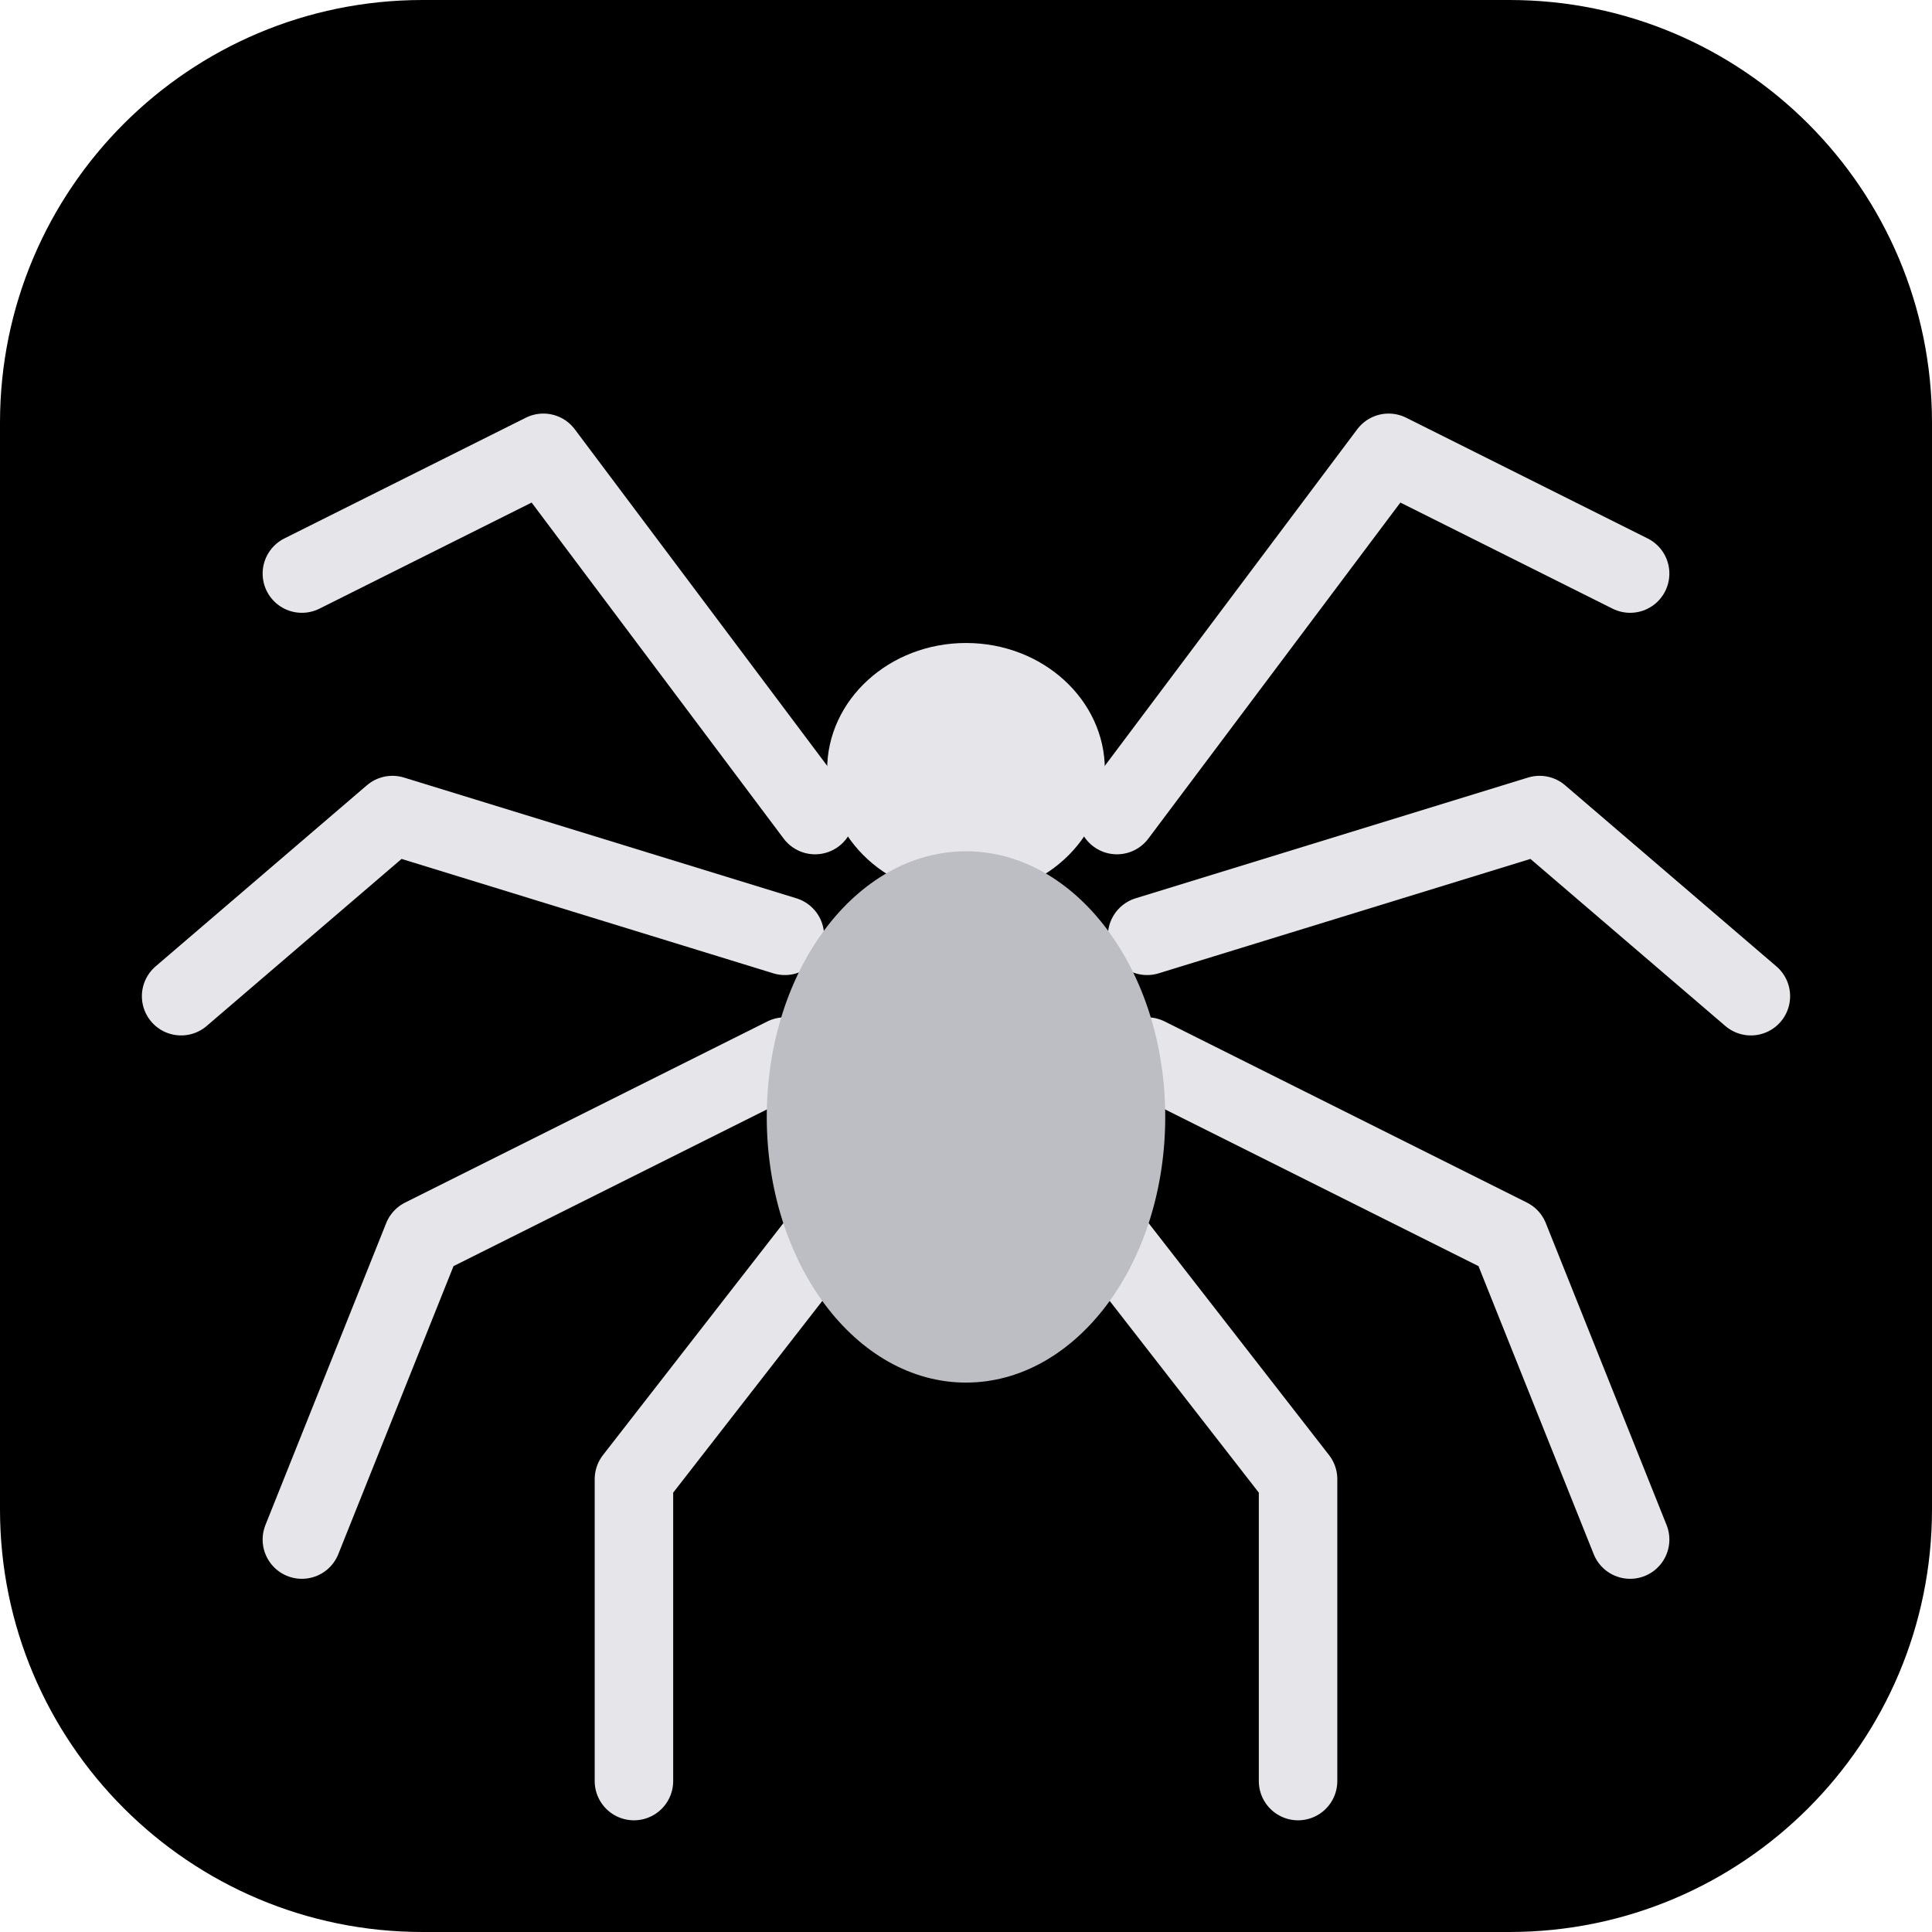
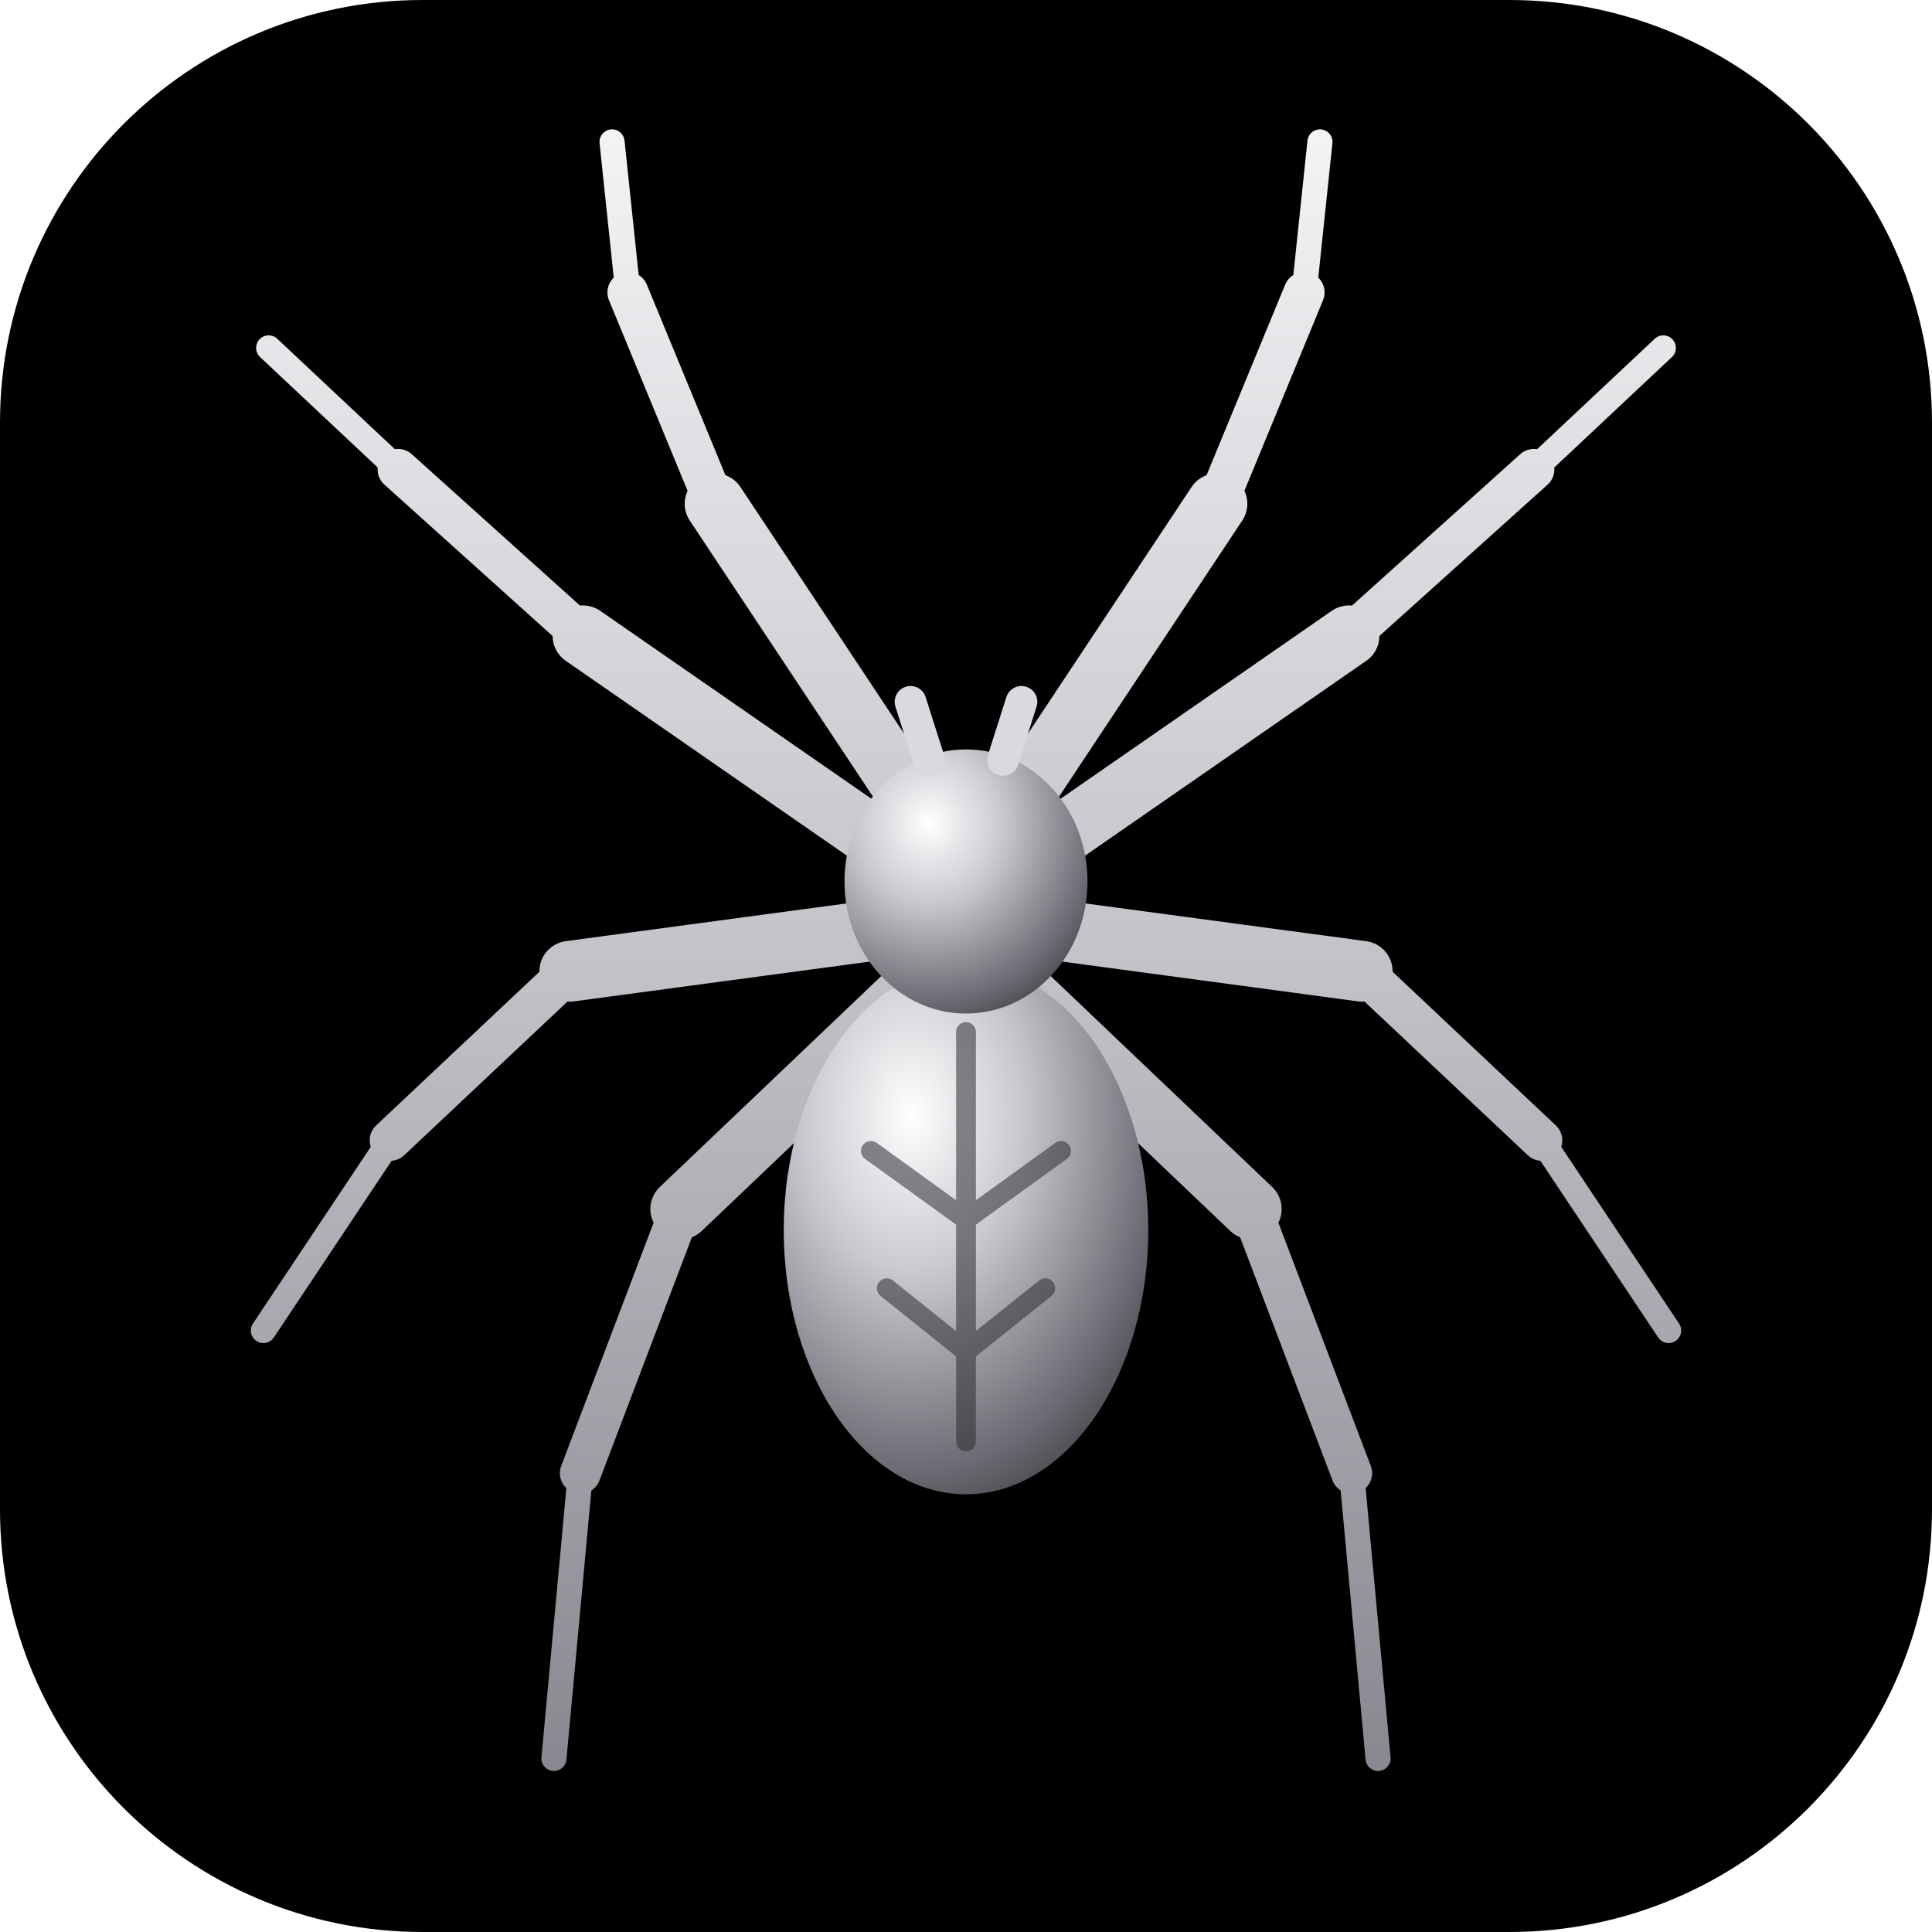
<svg xmlns="http://www.w3.org/2000/svg" viewBox="0 0 64 64">
  <rect width="64" height="64" rx="14" fill="#000" />
-   <g fill="none" stroke="#e6e6ea" stroke-width="2.6" stroke-linecap="round" stroke-linejoin="round">
-     <path d="M27 27 L18 15 L10 19" />
-     <path d="M37 27 L46 15 L54 19" />
-     <path d="M26 31 L13 27 L6 33" />
-     <path d="M38 31 L51 27 L58 33" />
-     <path d="M26 35 L14 41 L10 51" />
-     <path d="M38 35 L50 41 L54 51" />
-     <path d="M28 40 L21 49 L21 59" />
-     <path d="M36 40 L43 49 L43 59" />
+   <g transform="translate(4 4) scale(.875)">
+     <defs>
+       <radialGradient id="b" cx="0.35" cy="0.28" r="0.85">
+         <stop offset="0" stop-color="#fff" />
+         <stop offset="0.35" stop-color="#c9c9d0" />
+         <stop offset="0.8" stop-color="#6a6a72" />
+         <stop offset="1" stop-color="#3a3a40" />
+       </radialGradient>
+       <linearGradient id="l" x1="0" y1="0" x2="0" y2="64" gradientUnits="userSpaceOnUse">
+         <stop offset="0" stop-color="#f4f4f6" />
+         <stop offset="0.5" stop-color="#c2c2c9" />
+         <stop offset="1" stop-color="#85858d" />
+       </linearGradient>
+     </defs>
+     <g fill="none" stroke="url(#l)" stroke-linecap="round" stroke-linejoin="round">
+       <path d="M29.6 25.2 L22.5 14.5" stroke-width="2.3" />
+       <path d="M22.5 14.5 L19.2 6.5" stroke-width="1.55" />
+       <path d="M19.2 6.5 L18.6 0.8" stroke-width="0.95" />
+       <path d="M28.9 27.4 L17.5 19.5" stroke-width="2.3" />
+       <path d="M17.5 19.5 L10.5 13.2" stroke-width="1.55" />
+       <path d="M10.5 13.2 L5.6 8.6" stroke-width="0.95" />
+       <path d="M28.9 30.6 L17 32.2" stroke-width="2.3" />
+       <path d="M17 32.2 L10.2 38.6" stroke-width="1.55" />
+       <path d="M10.2 38.6 L5.4 45.8" stroke-width="0.95" />
+       <path d="M29.6 33.2 L21.2 41.2" stroke-width="2.3" />
+       <path d="M21.2 41.2 L17.4 51.2" stroke-width="1.55" />
+       <path d="M17.4 51.2 L16.4 62" stroke-width="0.95" />
+       <path d="M34.4 25.2 L41.5 14.5" stroke-width="2.3" />
+       <path d="M41.5 14.5 L44.8 6.5" stroke-width="1.55" />
+       <path d="M44.8 6.5 L45.4 0.8" stroke-width="0.95" />
+       <path d="M35.1 27.4 L46.5 19.5" stroke-width="2.3" />
+       <path d="M46.5 19.5 L53.5 13.2" stroke-width="1.55" />
+       <path d="M53.5 13.2 L58.4 8.6" stroke-width="0.95" />
+       <path d="M35.1 30.6 L47 32.2" stroke-width="2.3" />
+       <path d="M47 32.2 L53.8 38.6" stroke-width="1.55" />
+       <path d="M53.8 38.6 L58.6 45.8" stroke-width="0.95" />
+       <path d="M34.4 33.2 L42.8 41.2" stroke-width="2.3" />
+       <path d="M42.8 41.2 L46.6 51.2" stroke-width="1.55" />
+       <path d="M46.6 51.2 L47.6 62" stroke-width="0.95" />
+     </g>
+     <ellipse cx="32" cy="42" rx="6.9" ry="10" fill="url(#b)" />
+     <path d="M32 34.5 V50 M28.4 39 L32 41.6 L35.6 39 M29 44.2 L32 46.6 L35 44.2" stroke="#2c2c31" stroke-width="0.75" fill="none" stroke-linecap="round" opacity="0.55" />
+     <ellipse cx="32" cy="28.8" rx="4.6" ry="5" fill="url(#b)" />
+     <path d="M30.6 24.2 L29.9 22 M33.4 24.2 L34.1 22" stroke="#d9d9df" stroke-width="1.2" stroke-linecap="round" />
  </g>
-   <ellipse cx="32" cy="25.5" rx="4.6" ry="4.2" fill="#e6e6ea" />
-   <ellipse cx="32" cy="37" rx="6.6" ry="8.8" fill="#bdbdc4" />
</svg>
